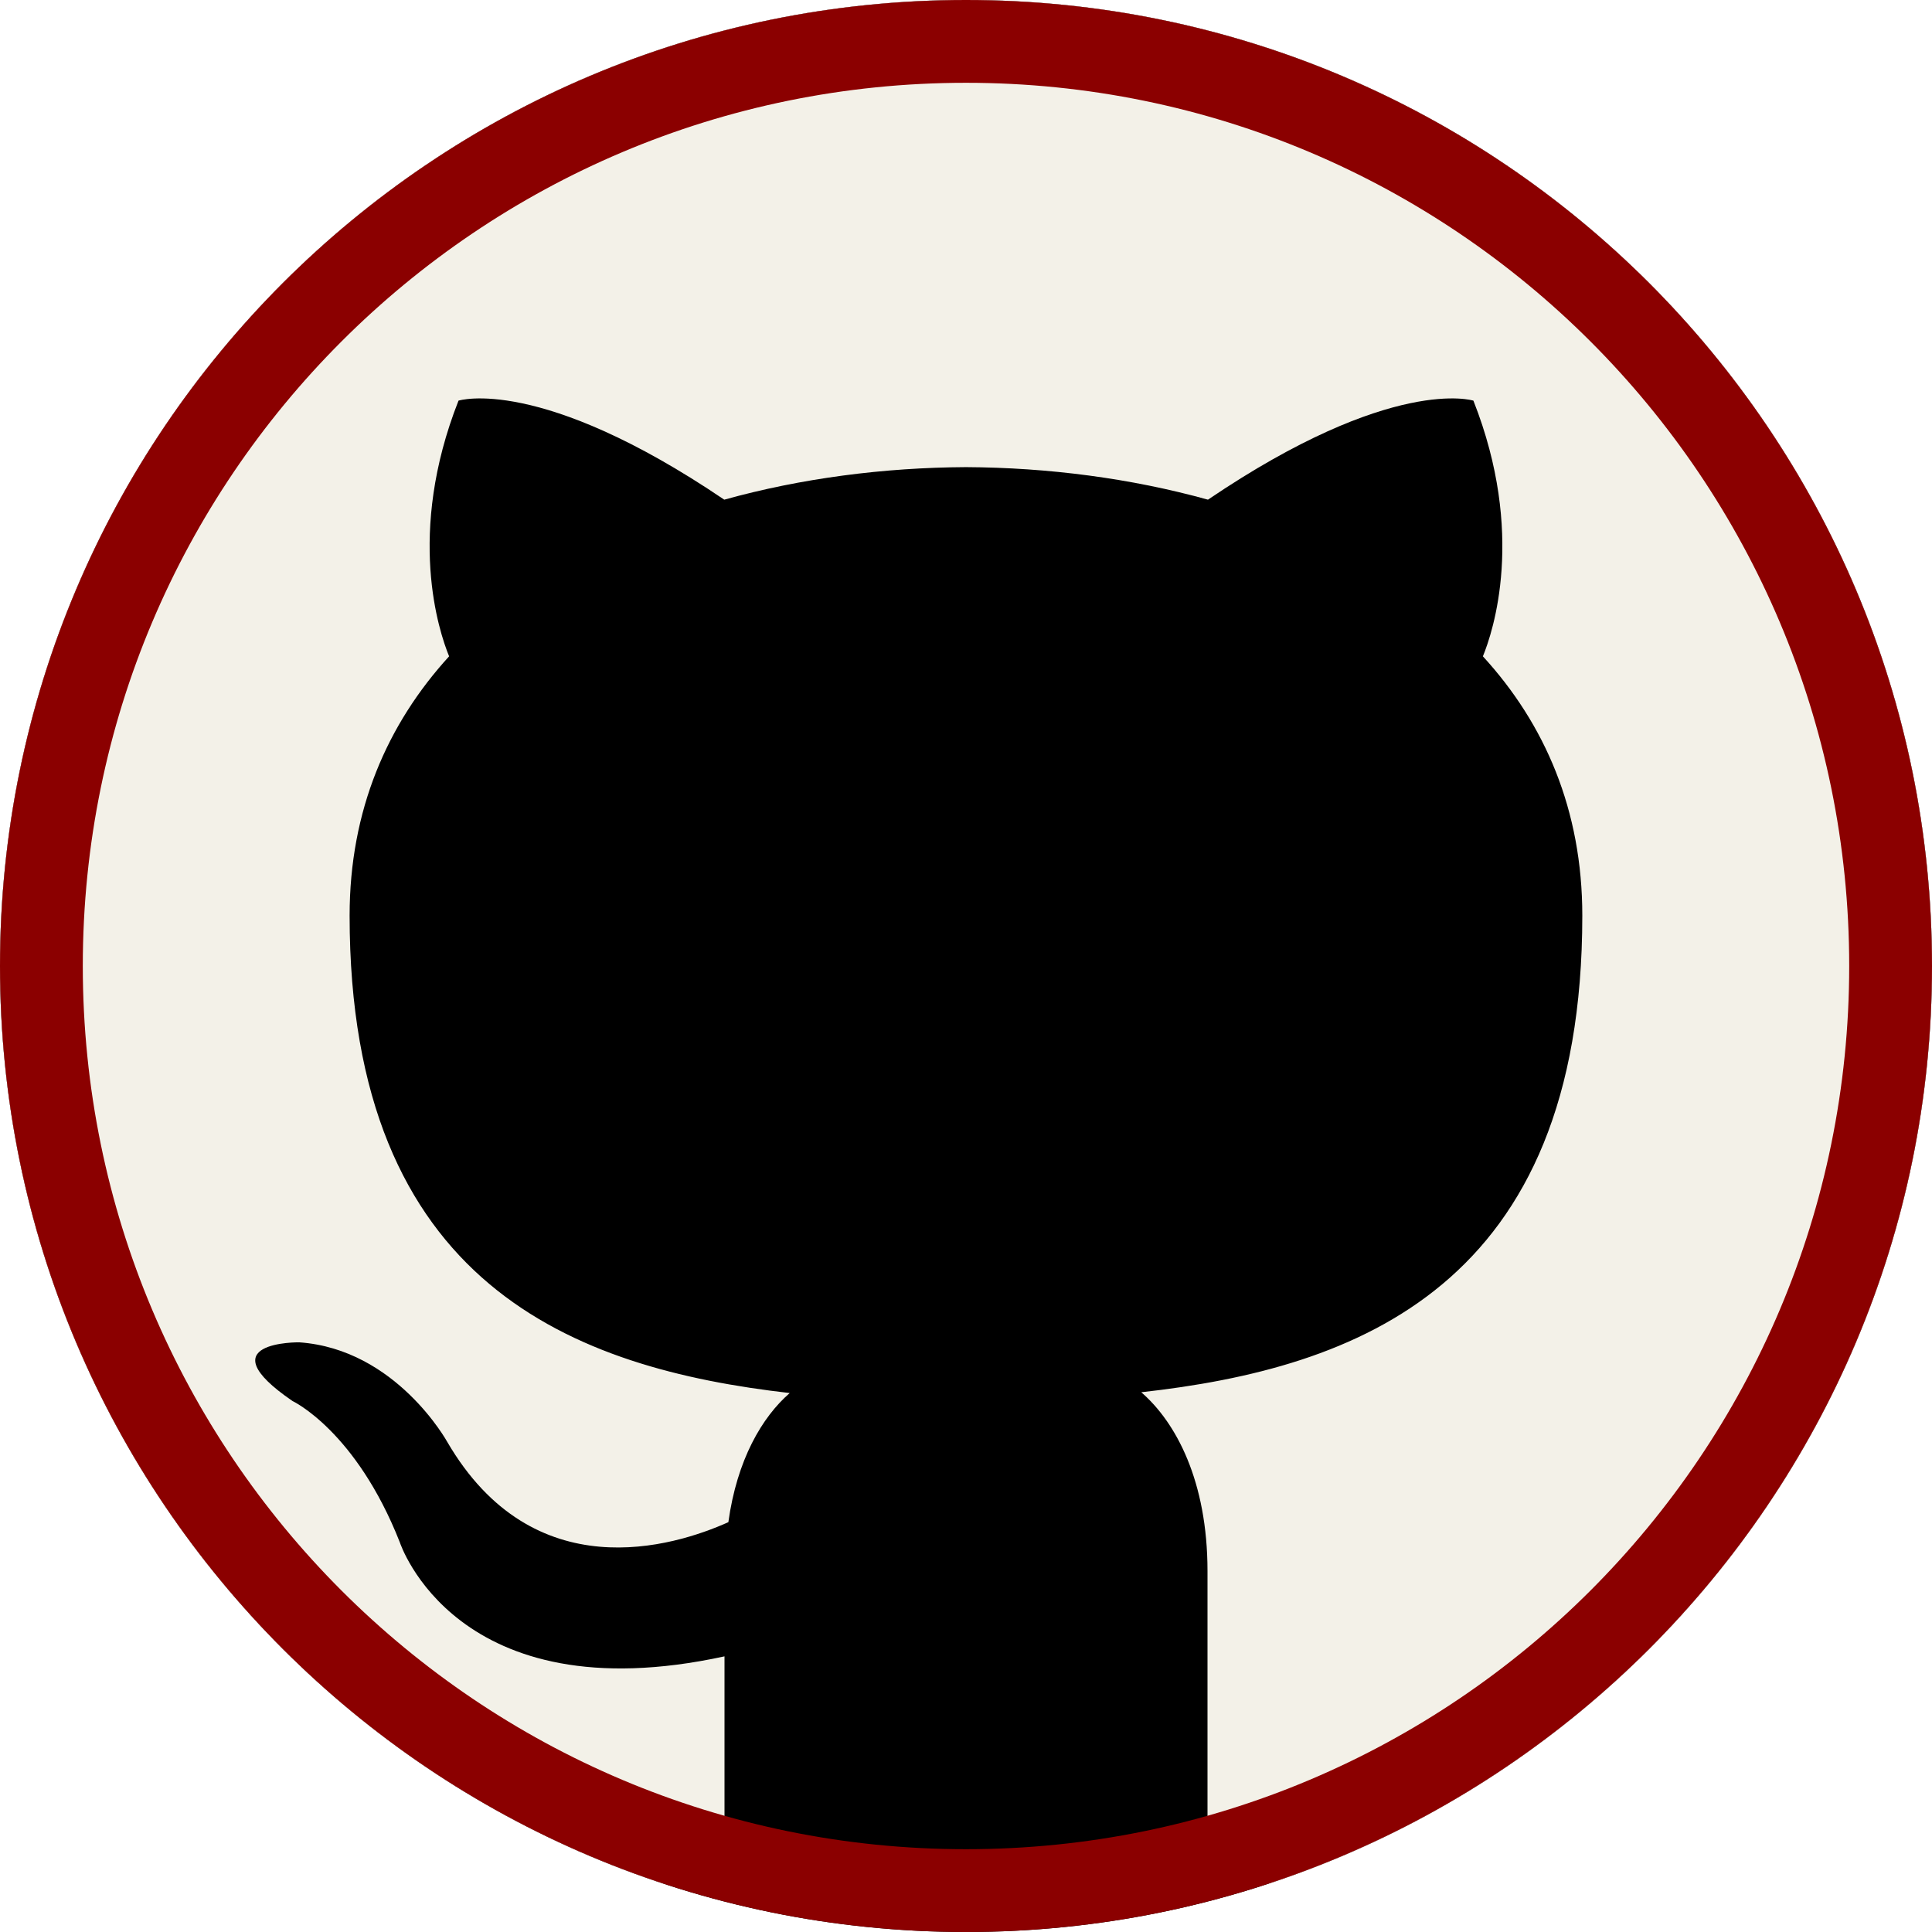
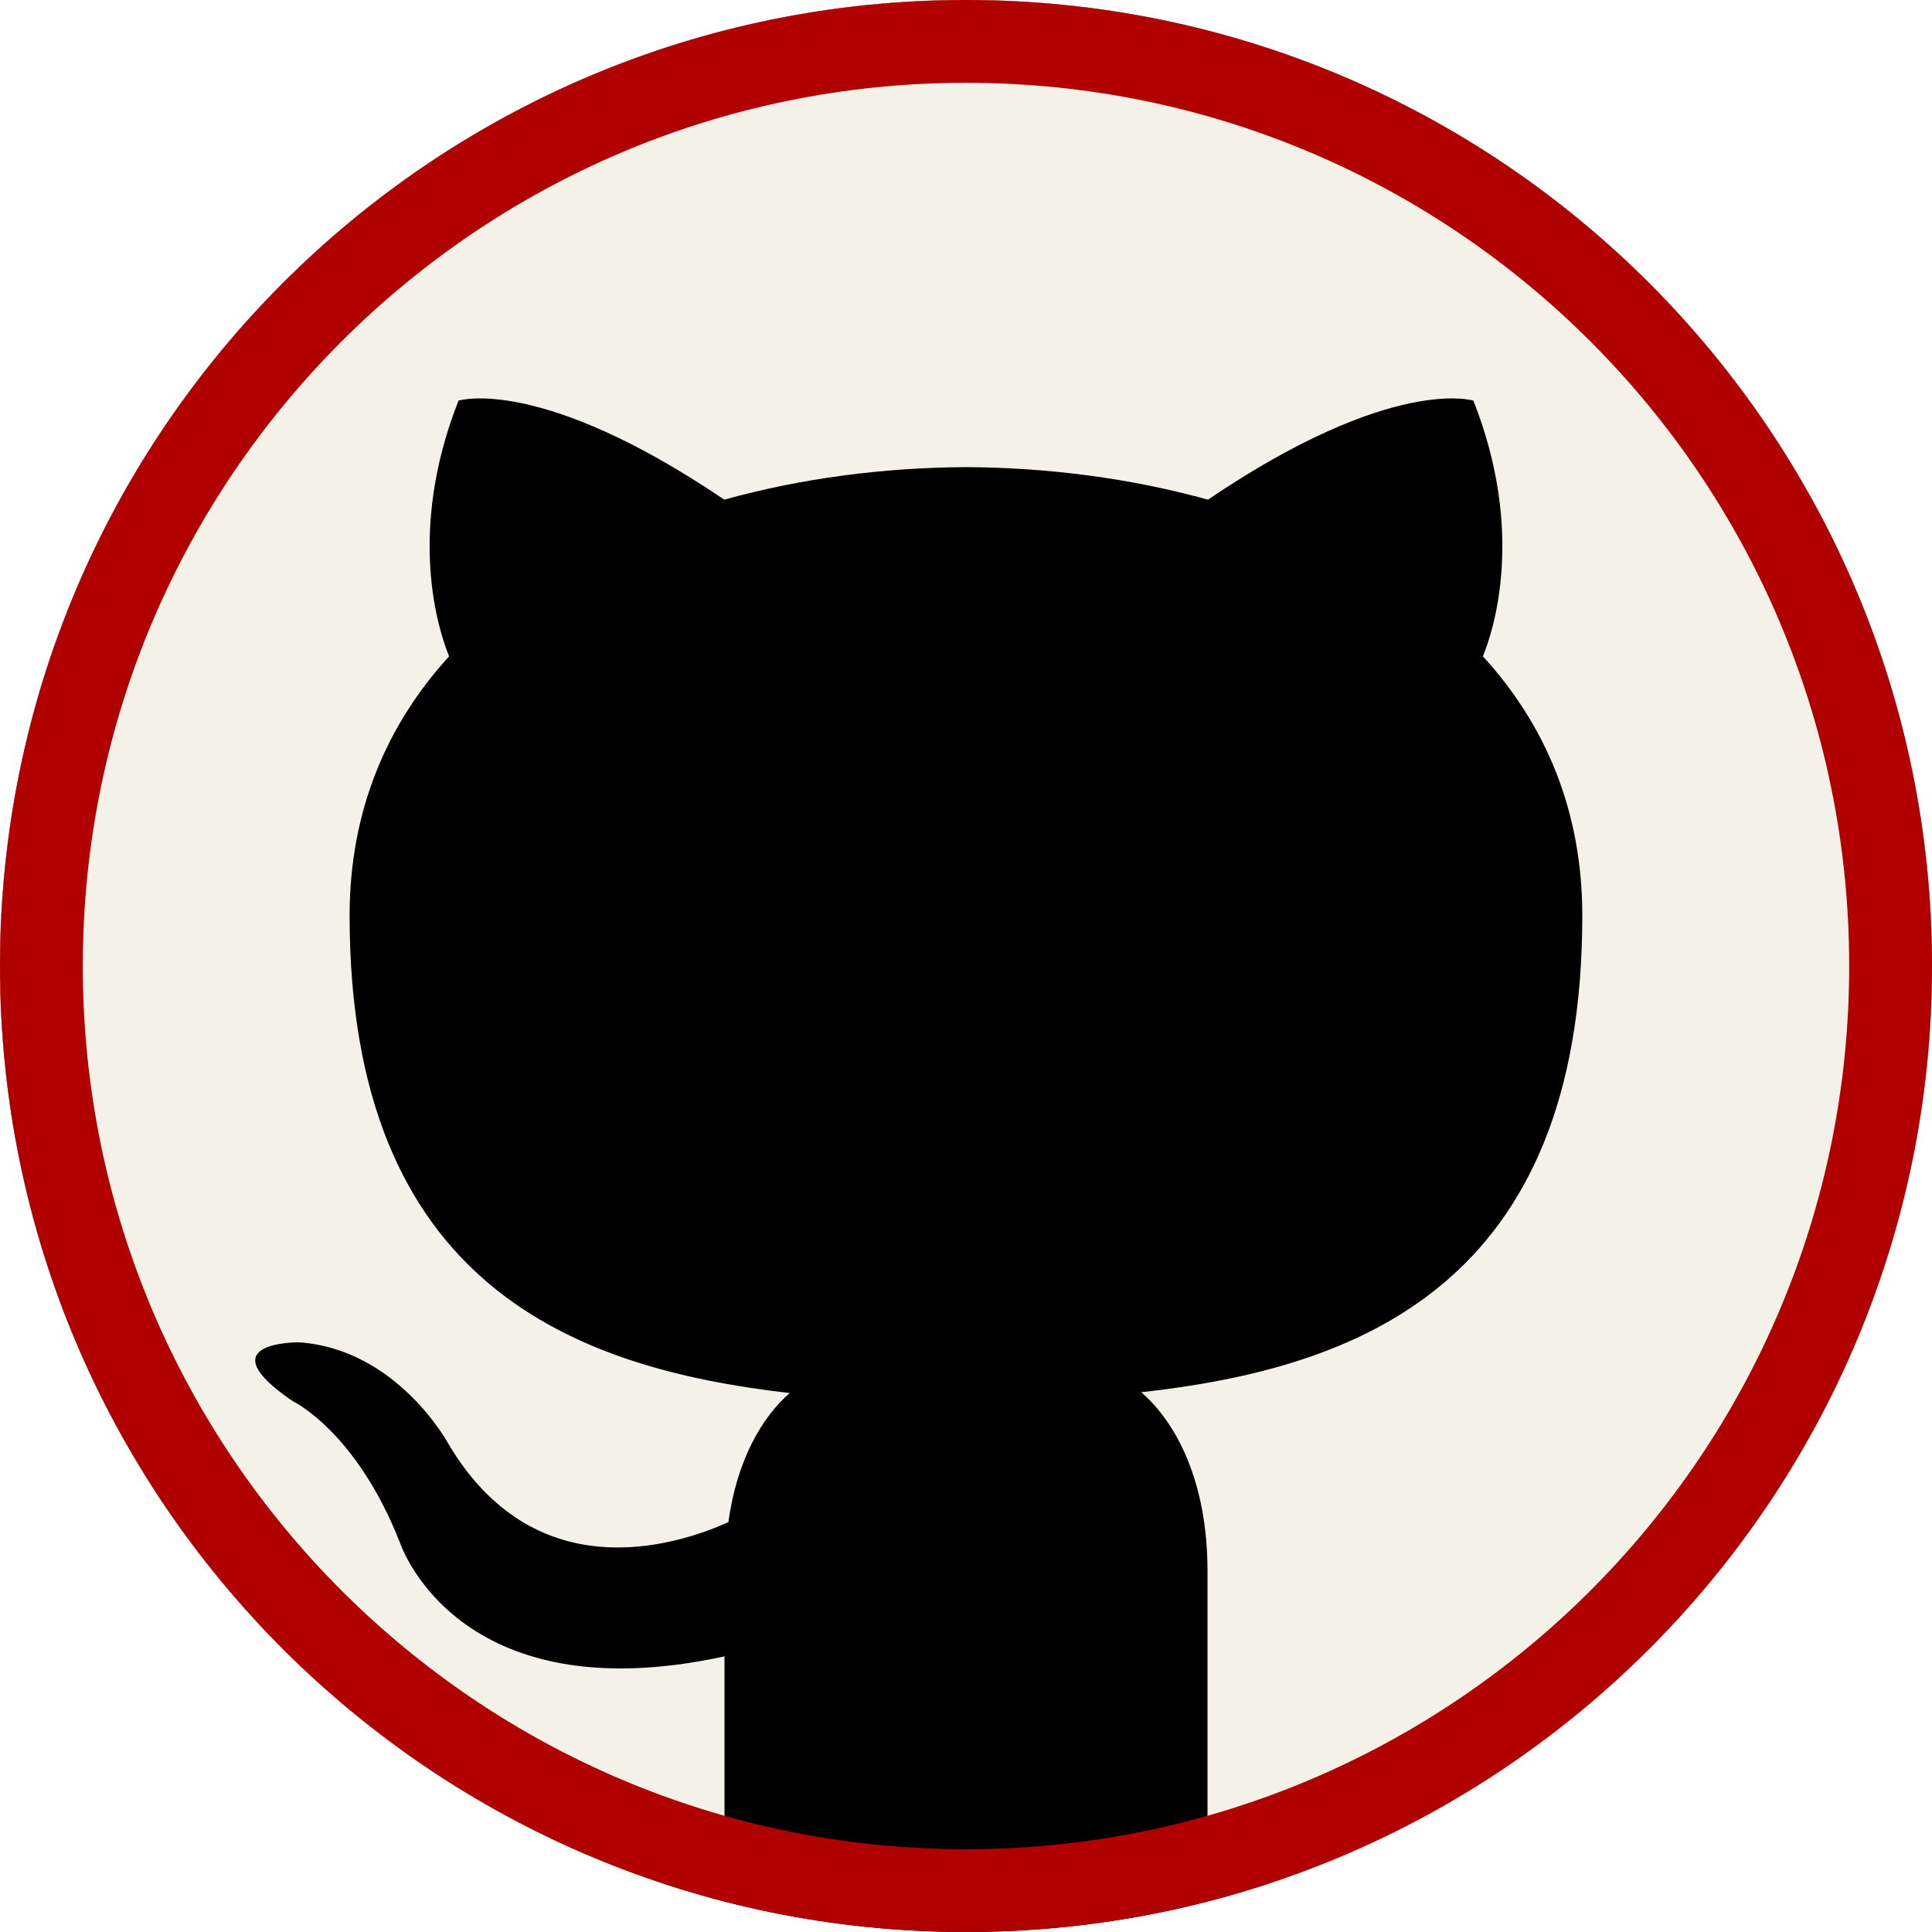
<svg xmlns="http://www.w3.org/2000/svg" width="70" height="70" viewBox="0 0 70 70" fill="none">
  <path d="M35 70C54.33 70 70 54.33 70 35C70 15.67 54.33 0 35 0C15.67 0 0 15.67 0 35C0 54.33 15.67 70 35 70Z" fill="black" />
  <path d="M35 0C15.674 0 0 15.671 0 35C0 50.464 10.027 63.583 23.937 68.212C25.684 68.536 26.25 67.451 26.25 66.529V60.013C16.514 62.131 14.487 55.883 14.487 55.883C12.895 51.838 10.599 50.762 10.599 50.762C7.423 48.589 10.841 48.635 10.841 48.635C14.356 48.88 16.205 52.243 16.205 52.243C19.326 57.593 24.392 56.047 26.39 55.151C26.702 52.891 27.609 51.345 28.613 50.473C20.84 49.583 12.667 46.582 12.667 33.174C12.667 29.35 14.035 26.23 16.272 23.78C15.91 22.896 14.712 19.335 16.613 14.516C16.613 14.516 19.553 13.577 26.241 18.104C29.032 17.328 32.025 16.94 35 16.925C37.975 16.94 40.97 17.328 43.767 18.104C50.45 13.577 53.384 14.516 53.384 14.516C55.288 19.337 54.09 22.899 53.728 23.78C55.974 26.23 57.33 29.353 57.33 33.174C57.33 46.617 49.143 49.578 41.35 50.444C42.604 51.529 43.75 53.658 43.75 56.925V66.529C43.75 67.46 44.31 68.553 46.086 68.209C59.984 63.575 70 50.458 70 35C70 15.671 54.329 0 35 0Z" fill="#F3F1E8" />
-   <path d="M35 1.5C53.502 1.5 68.5 16.498 68.5 35C68.5 53.502 53.502 68.5 35 68.5C16.498 68.5 1.5 53.502 1.5 35C1.5 16.498 16.498 1.5 35 1.5Z" stroke="#8B0000" stroke-width="3" />
+   <path d="M35 1.5C53.502 1.5 68.5 16.498 68.5 35C68.5 53.502 53.502 68.5 35 68.5C16.498 68.5 1.5 53.502 1.5 35C1.5 16.498 16.498 1.5 35 1.5Z" stroke="#B00000" stroke-width="3" />
</svg>
